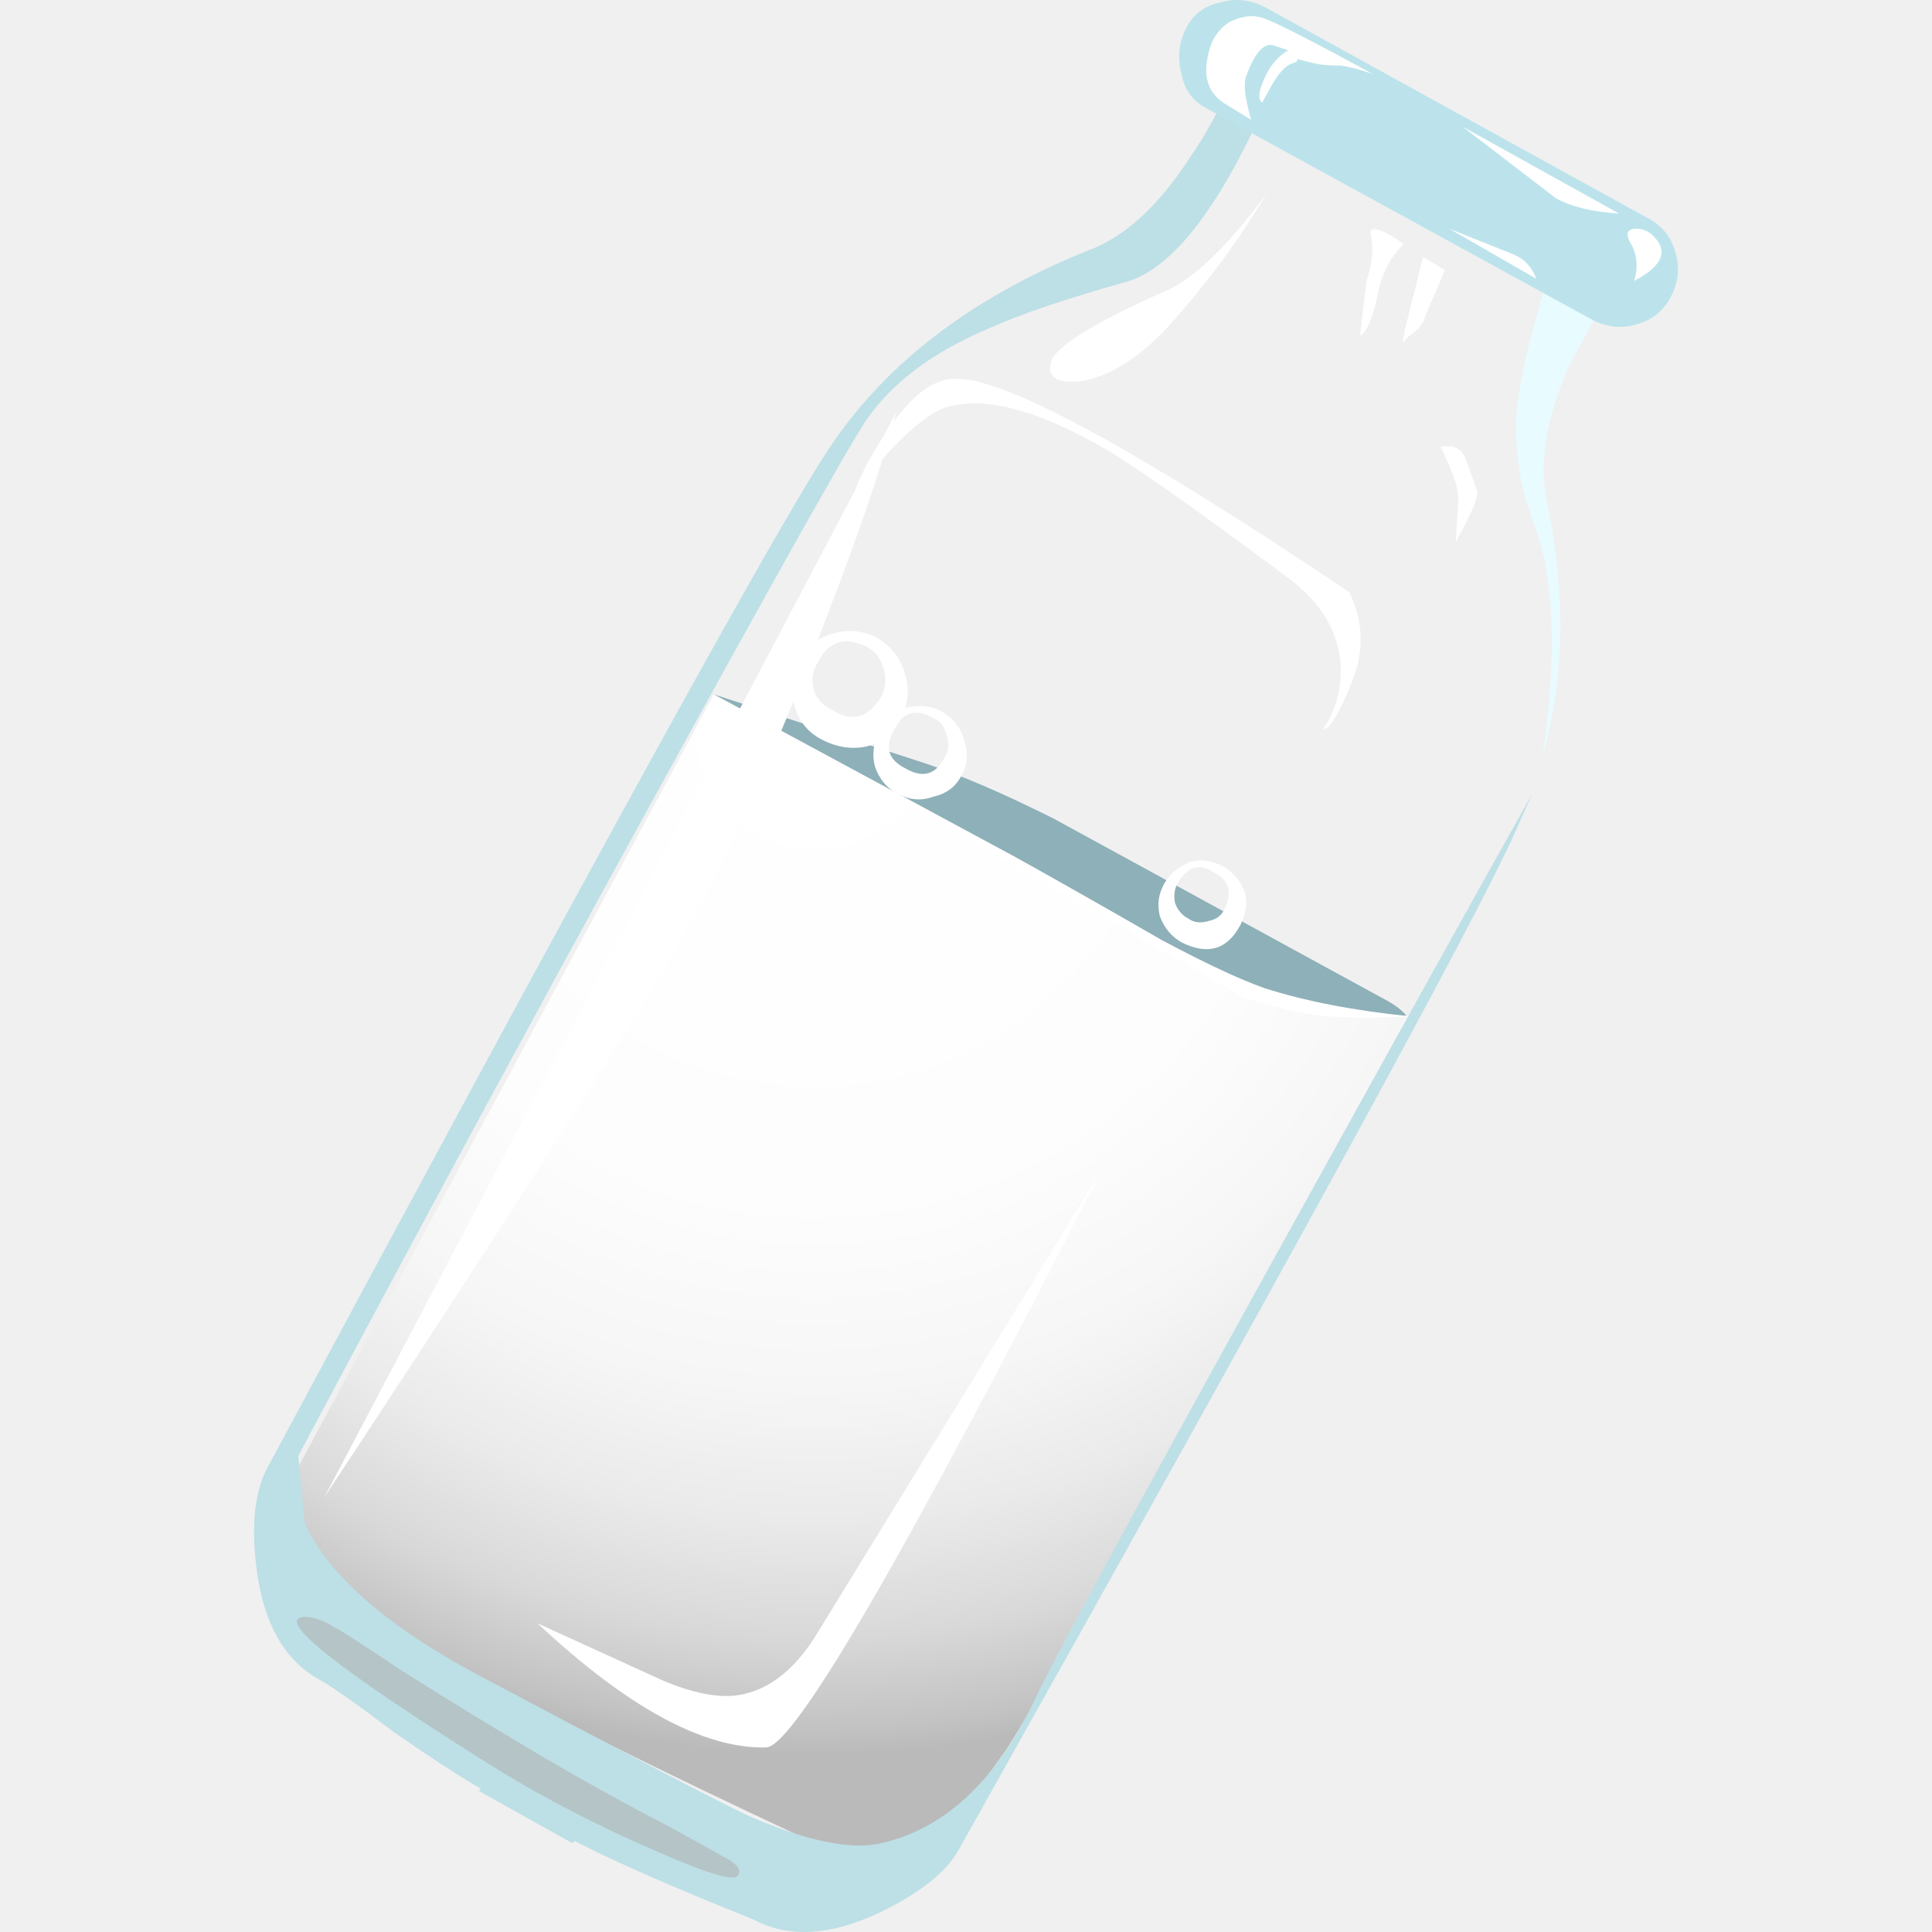
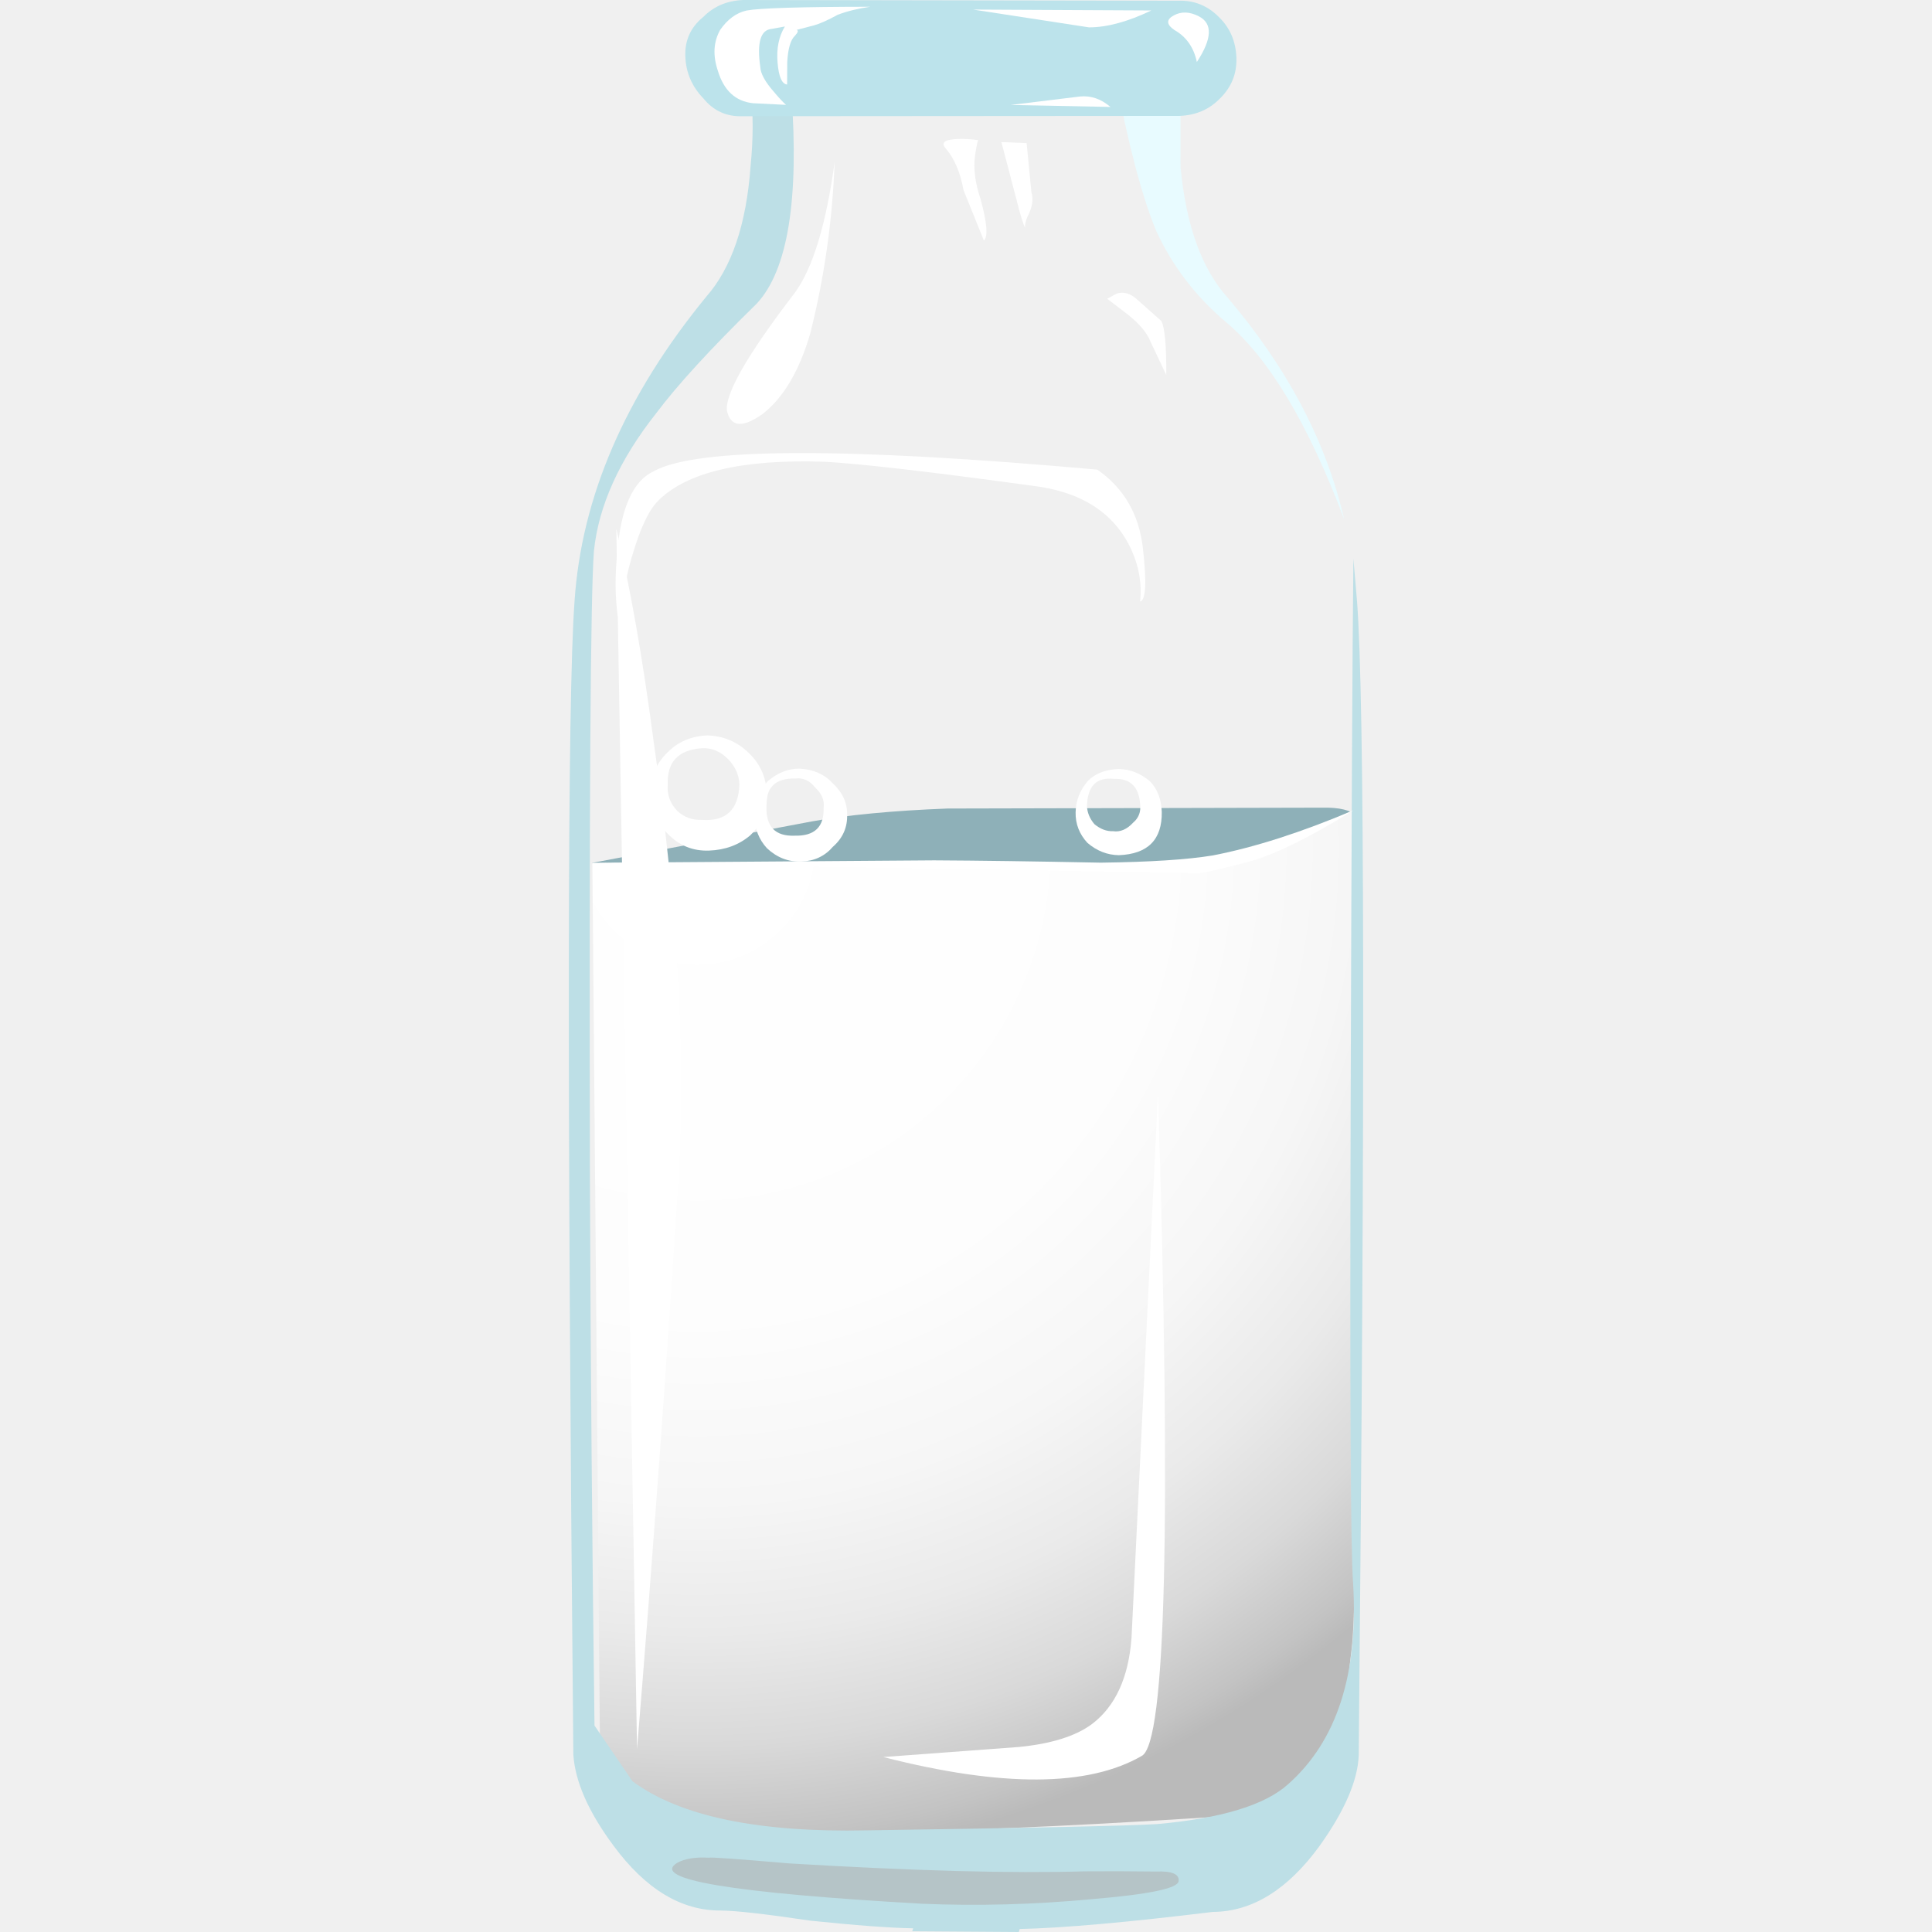
<svg xmlns="http://www.w3.org/2000/svg" xmlns:xlink="http://www.w3.org/1999/xlink" version="1.1" id="flash0.ai" x="0px" y="0px" width="256" height="256" viewBox="0 0 256 256" xml:space="preserve">
  <defs id="defs96" />
-   <symbol id="flash0.ai_x5F_4_x2F_Layer_25_x2F__x3C_Path_x3E__x5F_14" viewBox="0 -5.15 9.2 5.154" transform="translate(77.99626,105.8074)">
+   <symbol id="flash0.ai_x5F_4_x2F_Layer_25_x2F__x3C_Path_x3E__x5F_14" viewBox="0 -5.15 9.2 5.154" transform="translate(0.3310966,109.0439)">
    <g id="Layer_1_6_">
      <path style="clip-rule:evenodd;fill-rule:evenodd" d="M 0,-0.6 0.4,0 C 1.367,0.033 2.15,-0.133 2.75,-0.5 L 9.2,-4.5 8.85,-5.15 C 8.55,-5.117 8.2,-5.033 7.8,-4.9 L 5.95,-4.05 C 5.383,-3.783 4.6,-3.317 3.6,-2.65 2.633,-1.983 1.433,-1.3 0,-0.6 Z" id="path2" />
    </g>
  </symbol>
-   <symbol id="flash0.ai_x5F_4_x2F_Layer_25_x2F__x3C_Path_x3E__x5F_15" viewBox="-0.004 -36.756 25.504 36.756" transform="translate(77.99626,105.8074)">
+   <symbol id="flash0.ai_x5F_4_x2F_Layer_25_x2F__x3C_Path_x3E__x5F_15" viewBox="-0.004 -36.756 25.504 36.756" transform="translate(0.3310966,109.0439)">
    <g id="Layer_1_5_">
      <path style="clip-rule:evenodd;fill:#ffffff;fill-rule:evenodd" d="m 25.5,-1.45 c -1.433,-2.767 -2.767,-4.667 -4,-5.7 -1.1,-0.934 -1.983,-1.8 -2.65,-2.6 -0.934,-1.033 -1.867,-2.383 -2.8,-4.05 -1.367,-2.4 -5,-9 -10.9,-19.8 l -0.4,-1.2 c -0.167,-0.867 -0.1,-1.45 0.2,-1.75 0.433,-0.434 -0.1,-0.184 -1.6,0.75 -1.5,0.9 -2.417,1.566 -2.75,2 -0.367,0.5 -0.567,0.933 -0.6,1.3 -0.033,0.467 0.133,1.017 0.5,1.65 l 12.85,23.2 0.8,0.95 c 0.7,0.7 1.45,1.267 2.25,1.7 0.633,0.333 1.5,0.733 2.6,1.2 0.867,0.4 1.517,0.883 1.95,1.45 0.7,0.967 1.217,1.75 1.55,2.35 z" id="path6" />
    </g>
  </symbol>
-   <symbol id="flash0.ai_x5F_4_x2F_Layer_25_x2F__x3C_Path_x3E__x5F_16" viewBox="0 -38.941 22.25 38.941" transform="translate(77.99626,105.8074)">
+   <symbol id="flash0.ai_x5F_4_x2F_Layer_25_x2F__x3C_Path_x3E__x5F_16" viewBox="0 -38.941 22.25 38.941" transform="translate(0.3310966,109.0439)">
    <g id="Layer_1_4_">
      <path style="clip-rule:evenodd;fill-rule:evenodd" d="m 22.25,-1.45 c -1.133,-1.833 -1.567,-3.383 -1.3,-4.65 0.566,-2.867 0.316,-5.4 -0.75,-7.6 C 19.266,-15.766 15,-23.567 7.4,-37.1 7.1,-37.6 6.5,-38.067 5.6,-38.5 4.467,-39.033 3.5,-39.083 2.7,-38.65 L 0,-37.2 c 0.167,0.067 0.383,0.05 0.65,-0.05 0.833,-0.233 1.633,-0.017 2.4,0.65 l 0.85,1.05 c 2.1,3.767 4.217,7.566 6.35,11.4 4.267,7.733 6.5,11.85 6.7,12.35 0.966,2.433 1.267,4.566 0.9,6.4 -0.233,1.133 0.367,2.933 1.8,5.4 l 2.1,-1.1 z" id="path10" />
    </g>
  </symbol>
-   <symbol id="flash0.ai_x5F_4_x2F_Layer_25_x2F__x3C_Path_x3E__x5F_17" viewBox="-0.017 -42.341 31.067 42.341" transform="translate(77.99626,105.8074)">
+   <symbol id="flash0.ai_x5F_4_x2F_Layer_25_x2F__x3C_Path_x3E__x5F_17" viewBox="-0.017 -42.341 31.067 42.341" transform="translate(0.3310966,109.0439)">
    <g id="Layer_1_3_">
      <path style="clip-rule:evenodd;fill:#dae8eb;fill-rule:evenodd" d="m 22.35,0 8.7,-4.8 c -0.3,-0.434 -0.583,-0.95 -0.85,-1.55 -0.534,-1.233 -0.7,-2.283 -0.5,-3.15 0.566,-2.867 0.316,-5.4 -0.75,-7.6 -0.934,-2.066 -5.2,-9.867 -12.8,-23.4 -0.3,-0.5 -0.9,-0.967 -1.8,-1.4 -1.133,-0.533 -2.1,-0.583 -2.9,-0.15 -1.833,0.733 -3.2,1.333 -4.1,1.8 l -0.05,-0.05 -2.15,1.2 0.05,0.05 c -0.467,0.267 -1.133,0.7 -2,1.3 -0.833,0.633 -1.4,1.033 -1.7,1.2 -0.8,0.433 -1.283,1.267 -1.45,2.5 -0.133,0.966 -0.066,1.733 0.2,2.3 7.333,13.667 11.617,21.45 12.85,23.35 1.3,2.033 3.316,3.6 6.05,4.7 0.833,0.3 1.617,1.017 2.35,2.15 0.367,0.533 0.65,1.05 0.85,1.55 z" id="path14" />
    </g>
  </symbol>
-   <symbol id="flash0.ai_x5F_4_x2F_Layer_25_x2F__x3C_Path_x3E__x5F_20" viewBox="-0.017 -42.341 31.067 42.341" transform="translate(77.99626,105.8074)">
+   <symbol id="flash0.ai_x5F_4_x2F_Layer_25_x2F__x3C_Path_x3E__x5F_20" viewBox="-0.017 -42.341 31.067 42.341" transform="translate(0.3310966,109.0439)">
    <g id="Layer_1_2_">
      <path style="clip-rule:evenodd;fill:#6dc1d1;fill-rule:evenodd" d="m 22.35,0 8.7,-4.8 c -0.3,-0.434 -0.583,-0.95 -0.85,-1.55 -0.534,-1.233 -0.7,-2.283 -0.5,-3.15 0.566,-2.867 0.316,-5.4 -0.75,-7.6 -0.934,-2.066 -5.2,-9.867 -12.8,-23.4 -0.3,-0.5 -0.9,-0.967 -1.8,-1.4 -1.133,-0.533 -2.1,-0.583 -2.9,-0.15 -1.833,0.733 -3.2,1.333 -4.1,1.8 l -0.05,-0.05 -2.15,1.2 0.05,0.05 c -0.467,0.267 -1.133,0.7 -2,1.3 -0.833,0.633 -1.4,1.033 -1.7,1.2 -0.8,0.433 -1.283,1.267 -1.45,2.5 -0.133,0.966 -0.066,1.733 0.2,2.3 7.333,13.667 11.617,21.45 12.85,23.35 1.3,2.033 3.316,3.6 6.05,4.7 0.833,0.3 1.617,1.017 2.35,2.15 0.367,0.533 0.65,1.05 0.85,1.55 z" id="path18" />
    </g>
  </symbol>
-   <g id="g91" transform="matrix(5.766102,0,0,5.766102,33.75315,0.03502687)">
-     <use xlink:href="#flash0.ai_x5F_4_x2F_Layer_25_x2F__x3C_Path_x3E__x5F_20" width="31.067" height="42.341" x="-0.017" y="-42.341" transform="matrix(1,0,0,-1,-77.99626,107.8572)" style="overflow:visible;opacity:0.648;enable-background:new" id="use22" />
+   <g id="g91" transform="matrix(5.026671,-2.759401,2.759401,5.026671,-18.55423,63.26411)">
+     <use xlink:href="#flash0.ai_x5F_4_x2F_Layer_25_x2F__x3C_Path_x3E__x5F_20" width="31.067" height="42.341" x="-0.017" y="-42.341" transform="matrix(1,0,0,-1,-0.3310966,111.0937)" style="overflow:visible;opacity:0.648;enable-background:new" id="use22" />
    <path style="clip-rule:evenodd;fill:#8eb0b8;fill-rule:evenodd" d="m 10.35,21.1 c -0.133,-0.467 -0.133,-1.467 0,-3 l 0.2,-2.15 4.9,1.6 c 0.8,0.267 1.767,0.684 2.899,1.25 l 7.601,4.15 c 0.7,0.366 0.8,0.733 0.3,1.1 -0.5,0.367 -5.8,-0.616 -15.9,-2.95 z" id="path24" />
    <radialGradient id="SVGID_1_" cx="15.954" cy="-13.887" r="23.522" gradientTransform="matrix(-0.0632,0.998,0.998,0.0632,27.7186,1.7565)" gradientUnits="userSpaceOnUse">
      <stop offset="0" style="stop-color:#FFFFFF" id="stop26" />
      <stop offset="0.463" style="stop-color:#FDFDFD" id="stop28" />
      <stop offset="0.643" style="stop-color:#F6F6F6" id="stop30" />
      <stop offset="0.772" style="stop-color:#EAEAEA" id="stop32" />
      <stop offset="0.882" style="stop-color:#D9D9D9" id="stop34" />
      <stop offset="0.973" style="stop-color:#C3C3C3" id="stop36" />
      <stop offset="1" style="stop-color:#BABABA" id="stop38" />
    </radialGradient>
    <path style="clip-rule:evenodd;fill:url(#SVGID_1_);fill-rule:evenodd" d="m 20.7,21.55 c 1.2,0.633 1.85,0.967 1.95,1 0.633,0.267 1.25,0.45 1.85,0.55 0.866,0.134 1.55,0.217 2.05,0.25 -5.666,10.534 -8.783,16.184 -9.35,16.95 -0.167,0.233 -0.367,0.517 -0.6,0.851 -0.233,0.267 -0.633,0.566 -1.2,0.899 -0.833,0.533 -1.816,0.566 -2.95,0.101 -6.2,-2.9 -9.833,-4.884 -10.9,-5.95 -0.633,-0.667 -0.833,-1.467 -0.6,-2.4 l 9.6,-17.85 z" id="path41" />
-     <use xlink:href="#flash0.ai_x5F_4_x2F_Layer_25_x2F__x3C_Path_x3E__x5F_17" width="31.067" height="42.341" x="-0.017" y="-42.341" transform="matrix(1,0,0,-1,-77.99626,107.8572)" style="overflow:visible;opacity:0.449;enable-background:new" id="use43" />
-     <use xlink:href="#flash0.ai_x5F_4_x2F_Layer_25_x2F__x3C_Path_x3E__x5F_16" width="22.25" height="38.941" y="-38.941" transform="matrix(1,0,0,-1,-69.24626,111.2576)" style="overflow:visible;opacity:0.191;enable-background:new" id="use45" x="0" />
-     <use xlink:href="#flash0.ai_x5F_4_x2F_Layer_25_x2F__x3C_Path_x3E__x5F_15" width="25.504" height="36.756" x="-0.004" y="-36.756" transform="matrix(1,0,0,-1,-77.69646,108.0574)" style="overflow:visible;opacity:0.32;enable-background:new" id="use47" />
+     <use xlink:href="#flash0.ai_x5F_4_x2F_Layer_25_x2F__x3C_Path_x3E__x5F_17" width="31.067" height="42.341" x="-0.017" y="-42.341" transform="matrix(1,0,0,-1,-0.3310966,111.0937)" style="overflow:visible;opacity:0.449;enable-background:new" id="use43" />
+     <use xlink:href="#flash0.ai_x5F_4_x2F_Layer_25_x2F__x3C_Path_x3E__x5F_16" width="22.25" height="38.941" y="-38.941" transform="matrix(1,0,0,-1,8.418903,114.4941)" style="overflow:visible;opacity:0.191;enable-background:new" id="use45" x="0" />
+     <use xlink:href="#flash0.ai_x5F_4_x2F_Layer_25_x2F__x3C_Path_x3E__x5F_15" width="25.504" height="36.756" x="-0.004" y="-36.756" transform="matrix(1,0,0,-1,-0.03129662,111.2939)" style="overflow:visible;opacity:0.32;enable-background:new" id="use47" />
    <g id="g53">
      <path style="clip-rule:evenodd;fill:#bddfe6;fill-rule:evenodd" d="m 21.5,3.6 c 0.366,-0.533 0.65,-1.05 0.85,-1.55 l 0.801,0.5 C 22.116,4.817 21.1,6.117 20.1,6.45 c -1.433,0.4 -2.516,0.767 -3.25,1.1 -1.267,0.534 -2.2,1.233 -2.8,2.1 C 13.483,10.517 11.133,14.733 7,22.3 4.933,26.1 2.933,29.817 1,33.45 L 1.15,35 c 0.567,1.233 1.967,2.434 4.2,3.6 3.333,1.767 5.316,2.801 5.95,3.101 1.367,0.6 2.4,0.816 3.1,0.649 1.467,-0.333 2.65,-1.449 3.55,-3.35 0.3,-0.667 2.1,-3.983 5.399,-9.95 2.967,-5.366 4.967,-8.966 6,-10.8 l -0.399,0.9 c -0.934,2.067 -5.2,9.867 -12.8,23.4 -0.3,0.5 -0.9,0.967 -1.8,1.4 -1.133,0.533 -2.1,0.583 -2.9,0.149 -1.833,-0.733 -3.2,-1.333 -4.1,-1.8 L 7.3,42.35 5.15,41.15 5.2,41.1 C 4.733,40.833 4.067,40.401 3.2,39.8 2.367,39.167 1.8,38.767 1.5,38.6 0.7,38.167 0.217,37.333 0.05,36.1 -0.083,35.134 -0.016,34.367 0.25,33.8 7.583,20.133 11.867,12.35 13.1,10.45 14.4,8.416 16.416,6.85 19.15,5.75 19.983,5.45 20.767,4.733 21.5,3.6 Z" id="path49" />
      <path style="clip-rule:evenodd;fill:#e8fbff;fill-rule:evenodd" d="M 29.9,5.8 31.049,6.85 30.2,8.4 c -0.533,1.233 -0.7,2.283 -0.5,3.15 0.434,2.1 0.399,4.034 -0.101,5.8 0.334,-2.333 0.267,-4.1 -0.199,-5.3 C 29.066,11.183 28.933,10.3 29,9.4 29.1,8.533 29.4,7.333 29.9,5.8 Z" id="path51" />
    </g>
-     <use xlink:href="#flash0.ai_x5F_4_x2F_Layer_25_x2F__x3C_Path_x3E__x5F_14" width="9.2" height="5.154" y="-5.15" transform="matrix(1,0,0,-1,-56.14666,108.1575)" style="overflow:visible;opacity:0.32;enable-background:new" id="use55" x="0" />
+     <use xlink:href="#flash0.ai_x5F_4_x2F_Layer_25_x2F__x3C_Path_x3E__x5F_14" width="9.2" height="5.154" y="-5.15" transform="matrix(1,0,0,-1,21.5185,111.394)" style="overflow:visible;opacity:0.32;enable-background:new" id="use55" x="0" />
    <path style="clip-rule:evenodd;fill:#bce3eb;fill-rule:evenodd" d="m 32.55,6.8 c -0.166,0.333 -0.434,0.55 -0.8,0.65 -0.333,0.1 -0.667,0.066 -1,-0.1 L 21.9,2.5 C 21.566,2.333 21.366,2.067 21.299,1.7 21.199,1.333 21.233,0.983 21.4,0.65 c 0.166,-0.333 0.433,-0.533 0.8,-0.6 0.333,-0.1 0.666,-0.066 1,0.1 L 32,5 c 0.333,0.167 0.55,0.433 0.65,0.8 0.1,0.333 0.067,0.667 -0.1,1 z" id="path57" />
    <path style="clip-rule:evenodd;fill:#ffffff;fill-rule:evenodd" d="m 23.25,4.45 c -0.7,1.167 -1.5,2.233 -2.4,3.2 C 20.217,8.283 19.6,8.65 19,8.75 18.434,8.817 18.2,8.667 18.3,8.3 18.434,7.933 19.333,7.383 21,6.65 c 0.634,-0.3 1.384,-1.033 2.25,-2.2 z" id="path59" />
    <path style="clip-rule:evenodd;fill:#ffffff;fill-rule:evenodd" d="M 26.4,5.6 C 26.333,5.666 26.25,5.767 26.15,5.9 25.983,6.133 25.866,6.433 25.799,6.8 25.666,7.367 25.532,7.667 25.4,7.7 L 25.549,6.45 C 25.683,6.05 25.716,5.7 25.65,5.4 25.616,5.233 25.733,5.217 26,5.35 26.134,5.417 26.267,5.5 26.4,5.6 Z" id="path61" />
    <path style="clip-rule:evenodd;fill:#ffffff;fill-rule:evenodd" d="m 26.85,5.9 0.5,0.3 -0.45,1.05 C 26.866,7.417 26.75,7.567 26.549,7.7 26.455,7.775 26.398,7.841 26.374,7.9 26.391,7.745 26.433,7.545 26.499,7.3 Z" id="path63" />
    <path style="clip-rule:evenodd;fill:#ffffff;fill-rule:evenodd" d="m 27.85,10.6 0.25,0.7 c 0,0.167 -0.166,0.55 -0.5,1.15 l 0.051,-0.85 c 0.033,-0.233 -0.034,-0.533 -0.2,-0.9 l -0.2,-0.45 h 0.25 c 0.166,0.033 0.282,0.15 0.349,0.35 z" id="path65" />
    <path style="clip-rule:evenodd;fill:#ffffff;fill-rule:evenodd" d="m 25.2,15.7 c -0.3,0.733 -0.517,1.083 -0.65,1.05 0.233,-0.333 0.367,-0.717 0.4,-1.15 0.066,-0.934 -0.367,-1.733 -1.3,-2.4 C 21.716,11.766 20.4,10.833 19.7,10.4 18.066,9.433 16.8,9.084 15.9,9.35 c -0.333,0.1 -0.783,0.45 -1.35,1.05 -0.267,0.3 -0.517,0.583 -0.75,0.85 0.167,-0.433 0.4,-0.867 0.7,-1.3 0.567,-0.867 1.117,-1.284 1.65,-1.25 1.133,0 4.133,1.633 9,4.9 0.333,0.667 0.35,1.367 0.05,2.1 z" id="path67" />
    <path style="clip-rule:evenodd;fill:#b5c4c7;fill-rule:evenodd" d="m 1.15,37.15 c 0.2,0 0.434,0.083 0.7,0.25 0.033,0 0.55,0.333 1.55,1 2.434,1.533 4.4,2.683 5.9,3.449 0.434,0.233 0.917,0.5 1.45,0.801 0.333,0.166 0.45,0.316 0.35,0.449 -0.1,0.134 -0.75,-0.066 -1.95,-0.6 -1.233,-0.533 -2.4,-1.134 -3.5,-1.8 C 1.917,38.366 0.417,37.184 1.15,37.15 Z" id="path69" />
    <path style="clip-rule:evenodd;fill:#ffffff;fill-rule:evenodd" d="m 10.55,15.95 6.95,3.75 c 0.9,0.5 2.017,1.133 3.35,1.9 1,0.533 1.784,0.9 2.351,1.1 0.934,0.3 2.05,0.517 3.35,0.649 -1.267,0.067 -2.2,0.017 -2.8,-0.149 -0.533,-0.134 -0.884,-0.233 -1.05,-0.3 -0.334,-0.2 -0.767,-0.45 -1.3,-0.75 z" id="path71" />
    <path style="clip-rule:evenodd;fill:#ffffff;fill-rule:evenodd" d="m 13.3,14.55 c 0.333,-0.1 0.667,-0.066 1,0.1 0.333,0.2 0.55,0.483 0.65,0.85 0.1,0.333 0.066,0.667 -0.1,1 -0.167,0.333 -0.434,0.55 -0.8,0.65 -0.333,0.067 -0.667,0.017 -1,-0.15 -0.333,-0.167 -0.55,-0.433 -0.65,-0.8 -0.1,-0.333 -0.066,-0.667 0.1,-1 0.167,-0.333 0.433,-0.55 0.8,-0.65 z m 1.15,0.8 c -0.067,-0.233 -0.2,-0.4 -0.4,-0.5 -0.5,-0.233 -0.867,-0.117 -1.1,0.35 -0.133,0.2 -0.167,0.417 -0.1,0.65 0.066,0.2 0.2,0.35 0.4,0.45 0.467,0.3 0.85,0.2 1.15,-0.3 0.1,-0.2 0.117,-0.417 0.05,-0.65 z" id="path73" />
    <path style="clip-rule:evenodd;fill:#ffffff;fill-rule:evenodd" d="m 21.2,20.3 c -0.066,0.133 -0.084,0.284 -0.05,0.45 0.066,0.167 0.166,0.283 0.3,0.35 0.133,0.1 0.3,0.117 0.5,0.05 0.166,-0.033 0.283,-0.133 0.35,-0.3 0.167,-0.367 0.084,-0.633 -0.25,-0.8 -0.333,-0.233 -0.616,-0.15 -0.85,0.25 z m -0.4,0.75 c -0.066,-0.267 -0.033,-0.517 0.101,-0.75 0.133,-0.233 0.333,-0.4 0.6,-0.5 0.233,-0.066 0.483,-0.033 0.75,0.1 0.233,0.133 0.4,0.333 0.5,0.6 0.066,0.233 0.033,0.483 -0.1,0.75 -0.301,0.567 -0.75,0.7 -1.351,0.4 -0.234,-0.133 -0.4,-0.333 -0.5,-0.6 z" id="path75" />
    <path style="clip-rule:evenodd;fill:#ffffff;fill-rule:evenodd" d="m 15.8,16.35 c 0.267,0.167 0.434,0.383 0.5,0.65 0.1,0.3 0.083,0.567 -0.05,0.8 -0.133,0.267 -0.35,0.434 -0.65,0.5 -0.267,0.1 -0.533,0.083 -0.8,-0.05 -0.267,-0.133 -0.45,-0.35 -0.55,-0.65 -0.067,-0.267 -0.033,-0.533 0.1,-0.8 0.167,-0.267 0.383,-0.45 0.65,-0.55 0.3,-0.067 0.567,-0.033 0.8,0.1 z m 0.1,0.55 c -0.033,-0.2 -0.133,-0.333 -0.3,-0.4 -0.4,-0.233 -0.7,-0.15 -0.9,0.25 -0.233,0.4 -0.15,0.7 0.25,0.9 0.4,0.233 0.7,0.15 0.9,-0.25 0.1,-0.133 0.117,-0.3 0.05,-0.5 z" id="path77" />
    <path style="clip-rule:evenodd;fill:#ffffff;fill-rule:evenodd" d="m 14.75,9.45 c -0.367,1.333 -0.9,2.9 -1.6,4.7 -1.367,3.633 -2.8,6.65 -4.3,9.05 C 6.417,27.033 4,30.767 1.6,34.4 Z" id="path79" />
    <path style="clip-rule:evenodd;fill:#ffffff;fill-rule:evenodd" d="m 19.45,26.9 c -4.5,8.833 -7.067,13.25 -7.7,13.25 -1.433,0.033 -3.183,-0.917 -5.25,-2.851 l 2.85,1.3 c 0.7,0.301 1.283,0.417 1.75,0.351 0.667,-0.101 1.25,-0.533 1.75,-1.3 z" id="path81" />
    <path style="clip-rule:evenodd;fill:#ffffff;fill-rule:evenodd" d="m 23.75,1.15 -0.3,-0.1 C 23.217,0.95 23,1.167 22.8,1.7 c -0.066,0.133 -0.066,0.35 0,0.65 0.033,0.167 0.066,0.3 0.101,0.4 l -0.65,-0.4 C 21.917,2.117 21.8,1.767 21.9,1.3 21.966,0.933 22.133,0.667 22.4,0.5 22.667,0.367 22.917,0.333 23.15,0.4 23.45,0.5 24.299,0.933 25.7,1.7 25.433,1.6 25.183,1.533 24.95,1.5 24.683,1.5 24.483,1.483 24.349,1.45 L 23.95,1.35 c 0.033,0.033 0,0.066 -0.101,0.1 C 23.717,1.483 23.566,1.633 23.4,1.9 L 23.15,2.35 C 23.05,2.283 23.066,2.1 23.2,1.8 23.333,1.5 23.517,1.283 23.75,1.15 Z" id="path83" />
    <path style="clip-rule:evenodd;fill:#ffffff;fill-rule:evenodd" d="m 27.75,2.9 3.6,2 C 30.75,4.867 30.267,4.75 29.901,4.55 Z" id="path85" />
    <path style="clip-rule:evenodd;fill:#ffffff;fill-rule:evenodd" d="m 32.25,5.55 c 0.2,0.3 0.017,0.6 -0.55,0.9 0.1,-0.333 0.066,-0.633 -0.101,-0.9 -0.1,-0.2 -0.05,-0.3 0.15,-0.3 0.2,0 0.367,0.1 0.501,0.3 z" id="path87" />
    <path style="clip-rule:evenodd;fill:#ffffff;fill-rule:evenodd" d="m 27.45,5.25 1.5,0.6 c 0.233,0.1 0.399,0.283 0.5,0.55 z" id="path89" />
  </g>
</svg>
